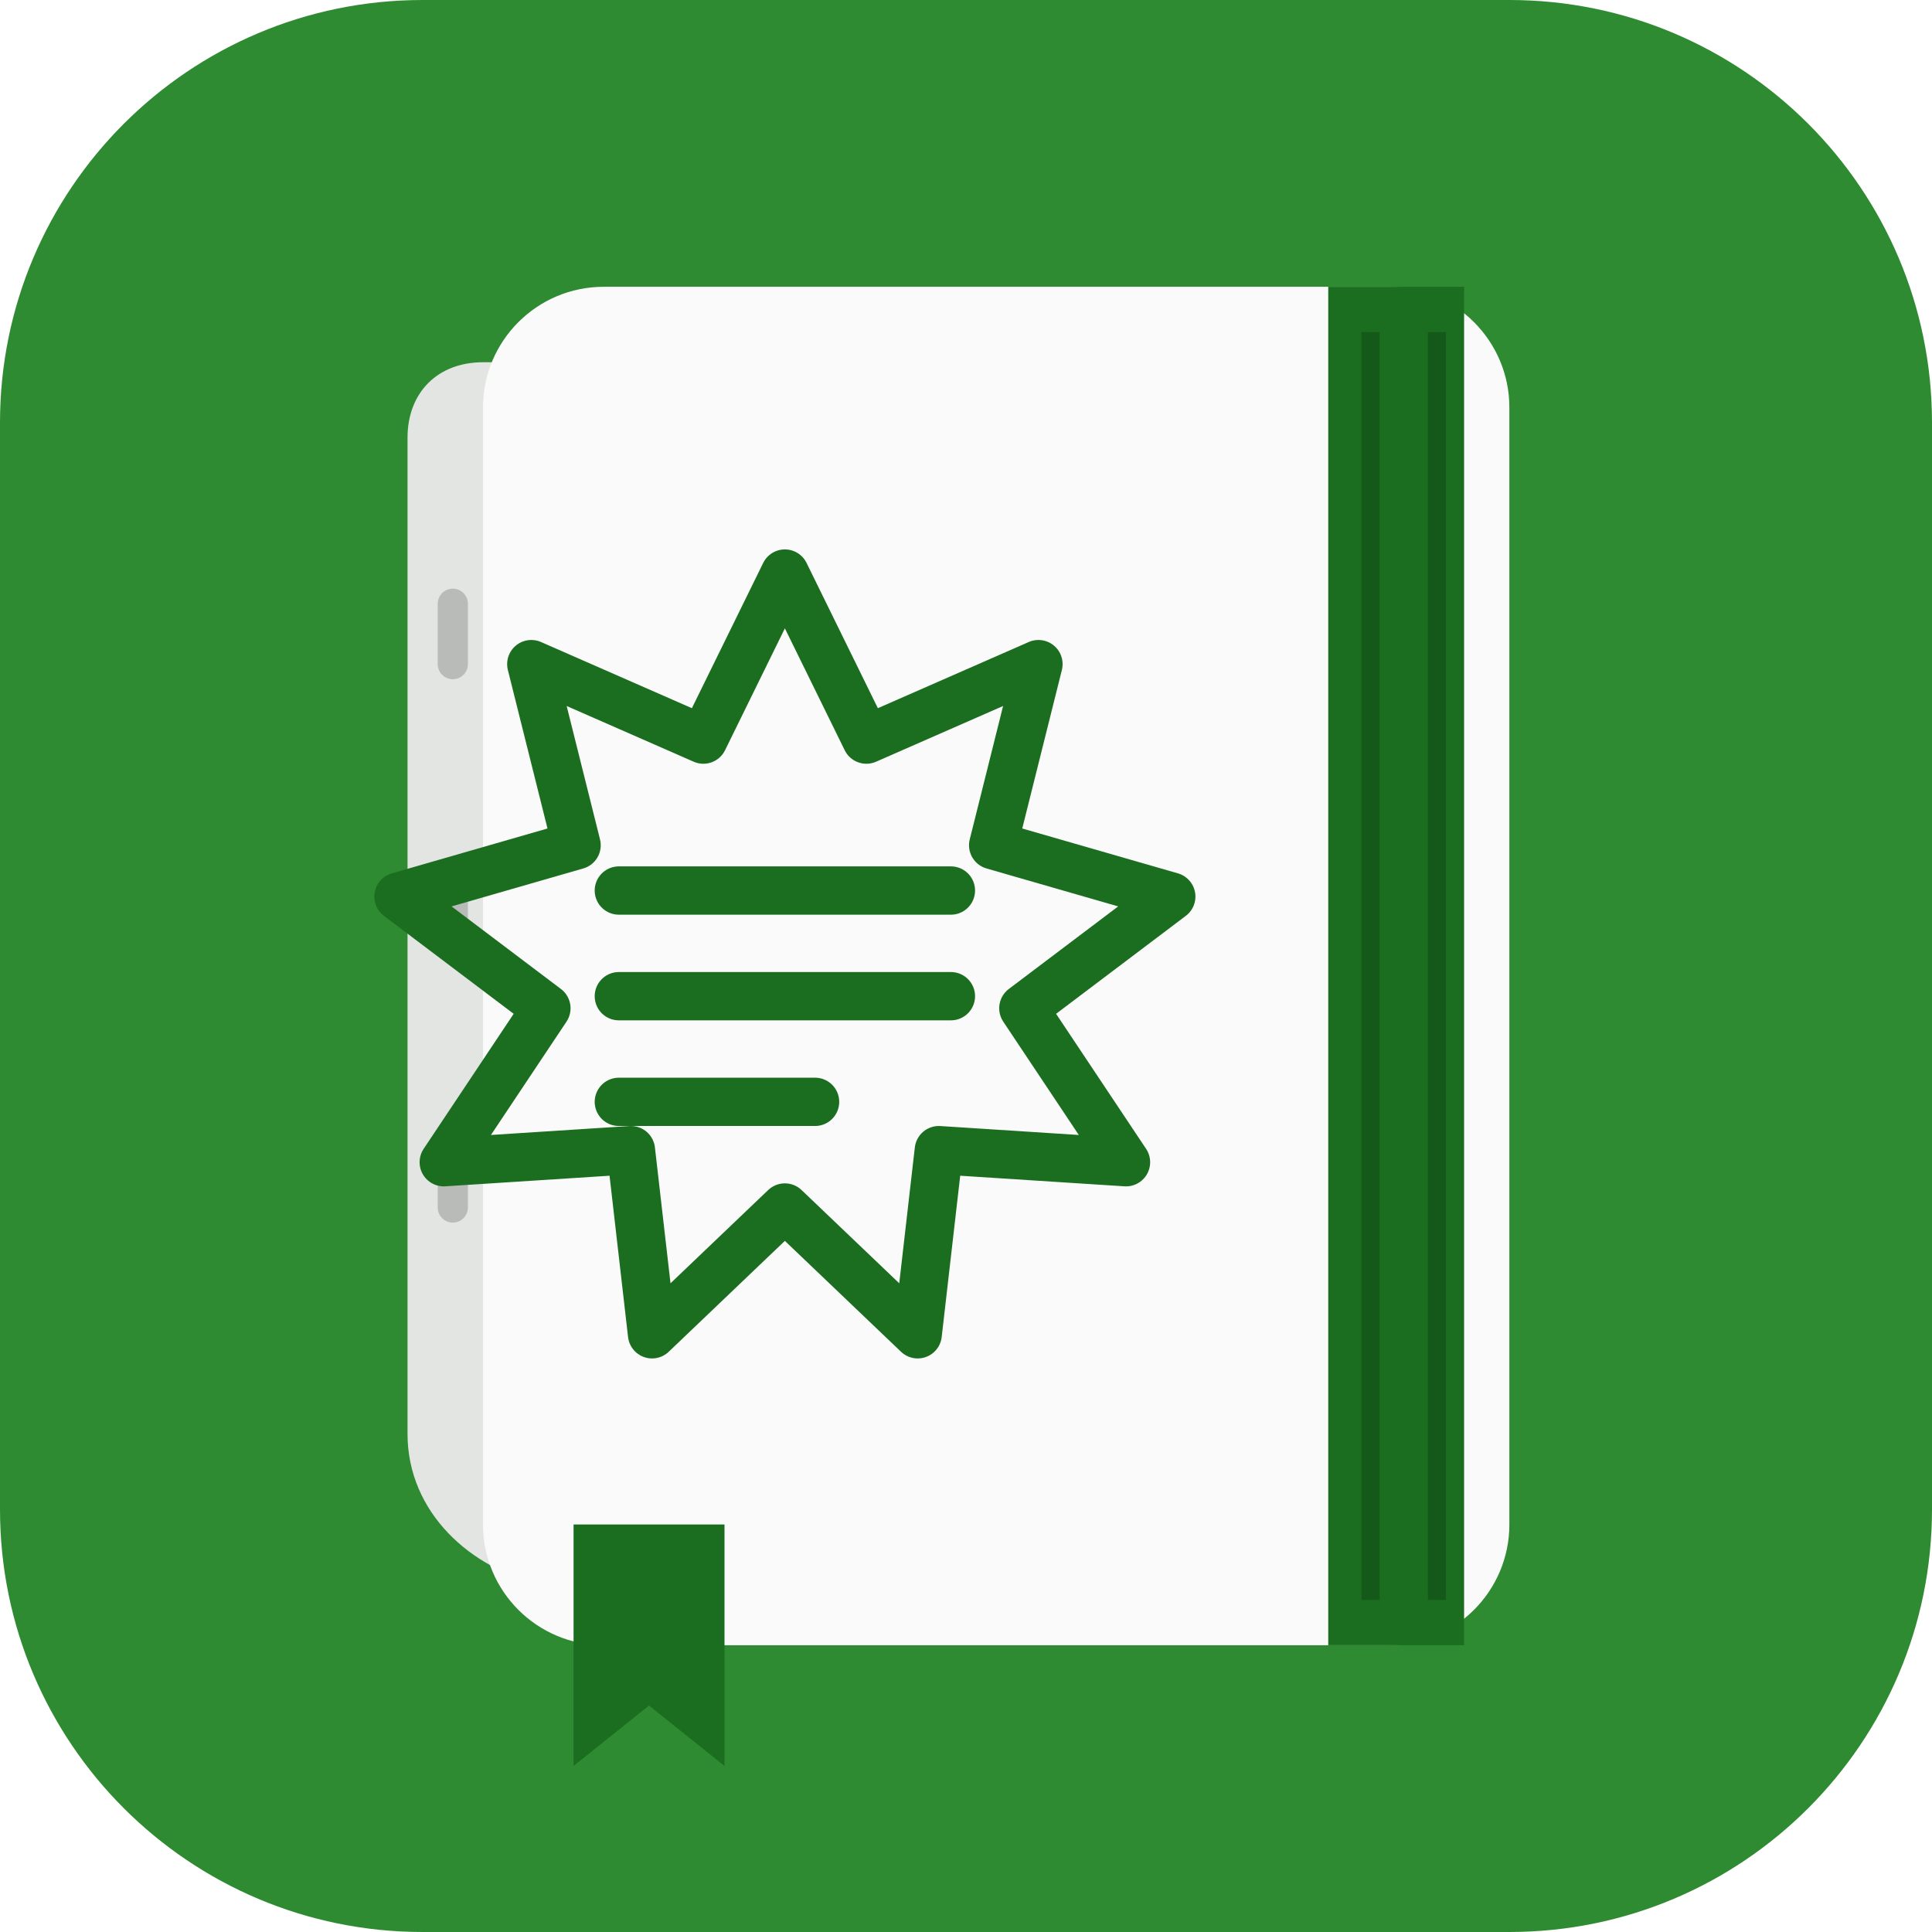
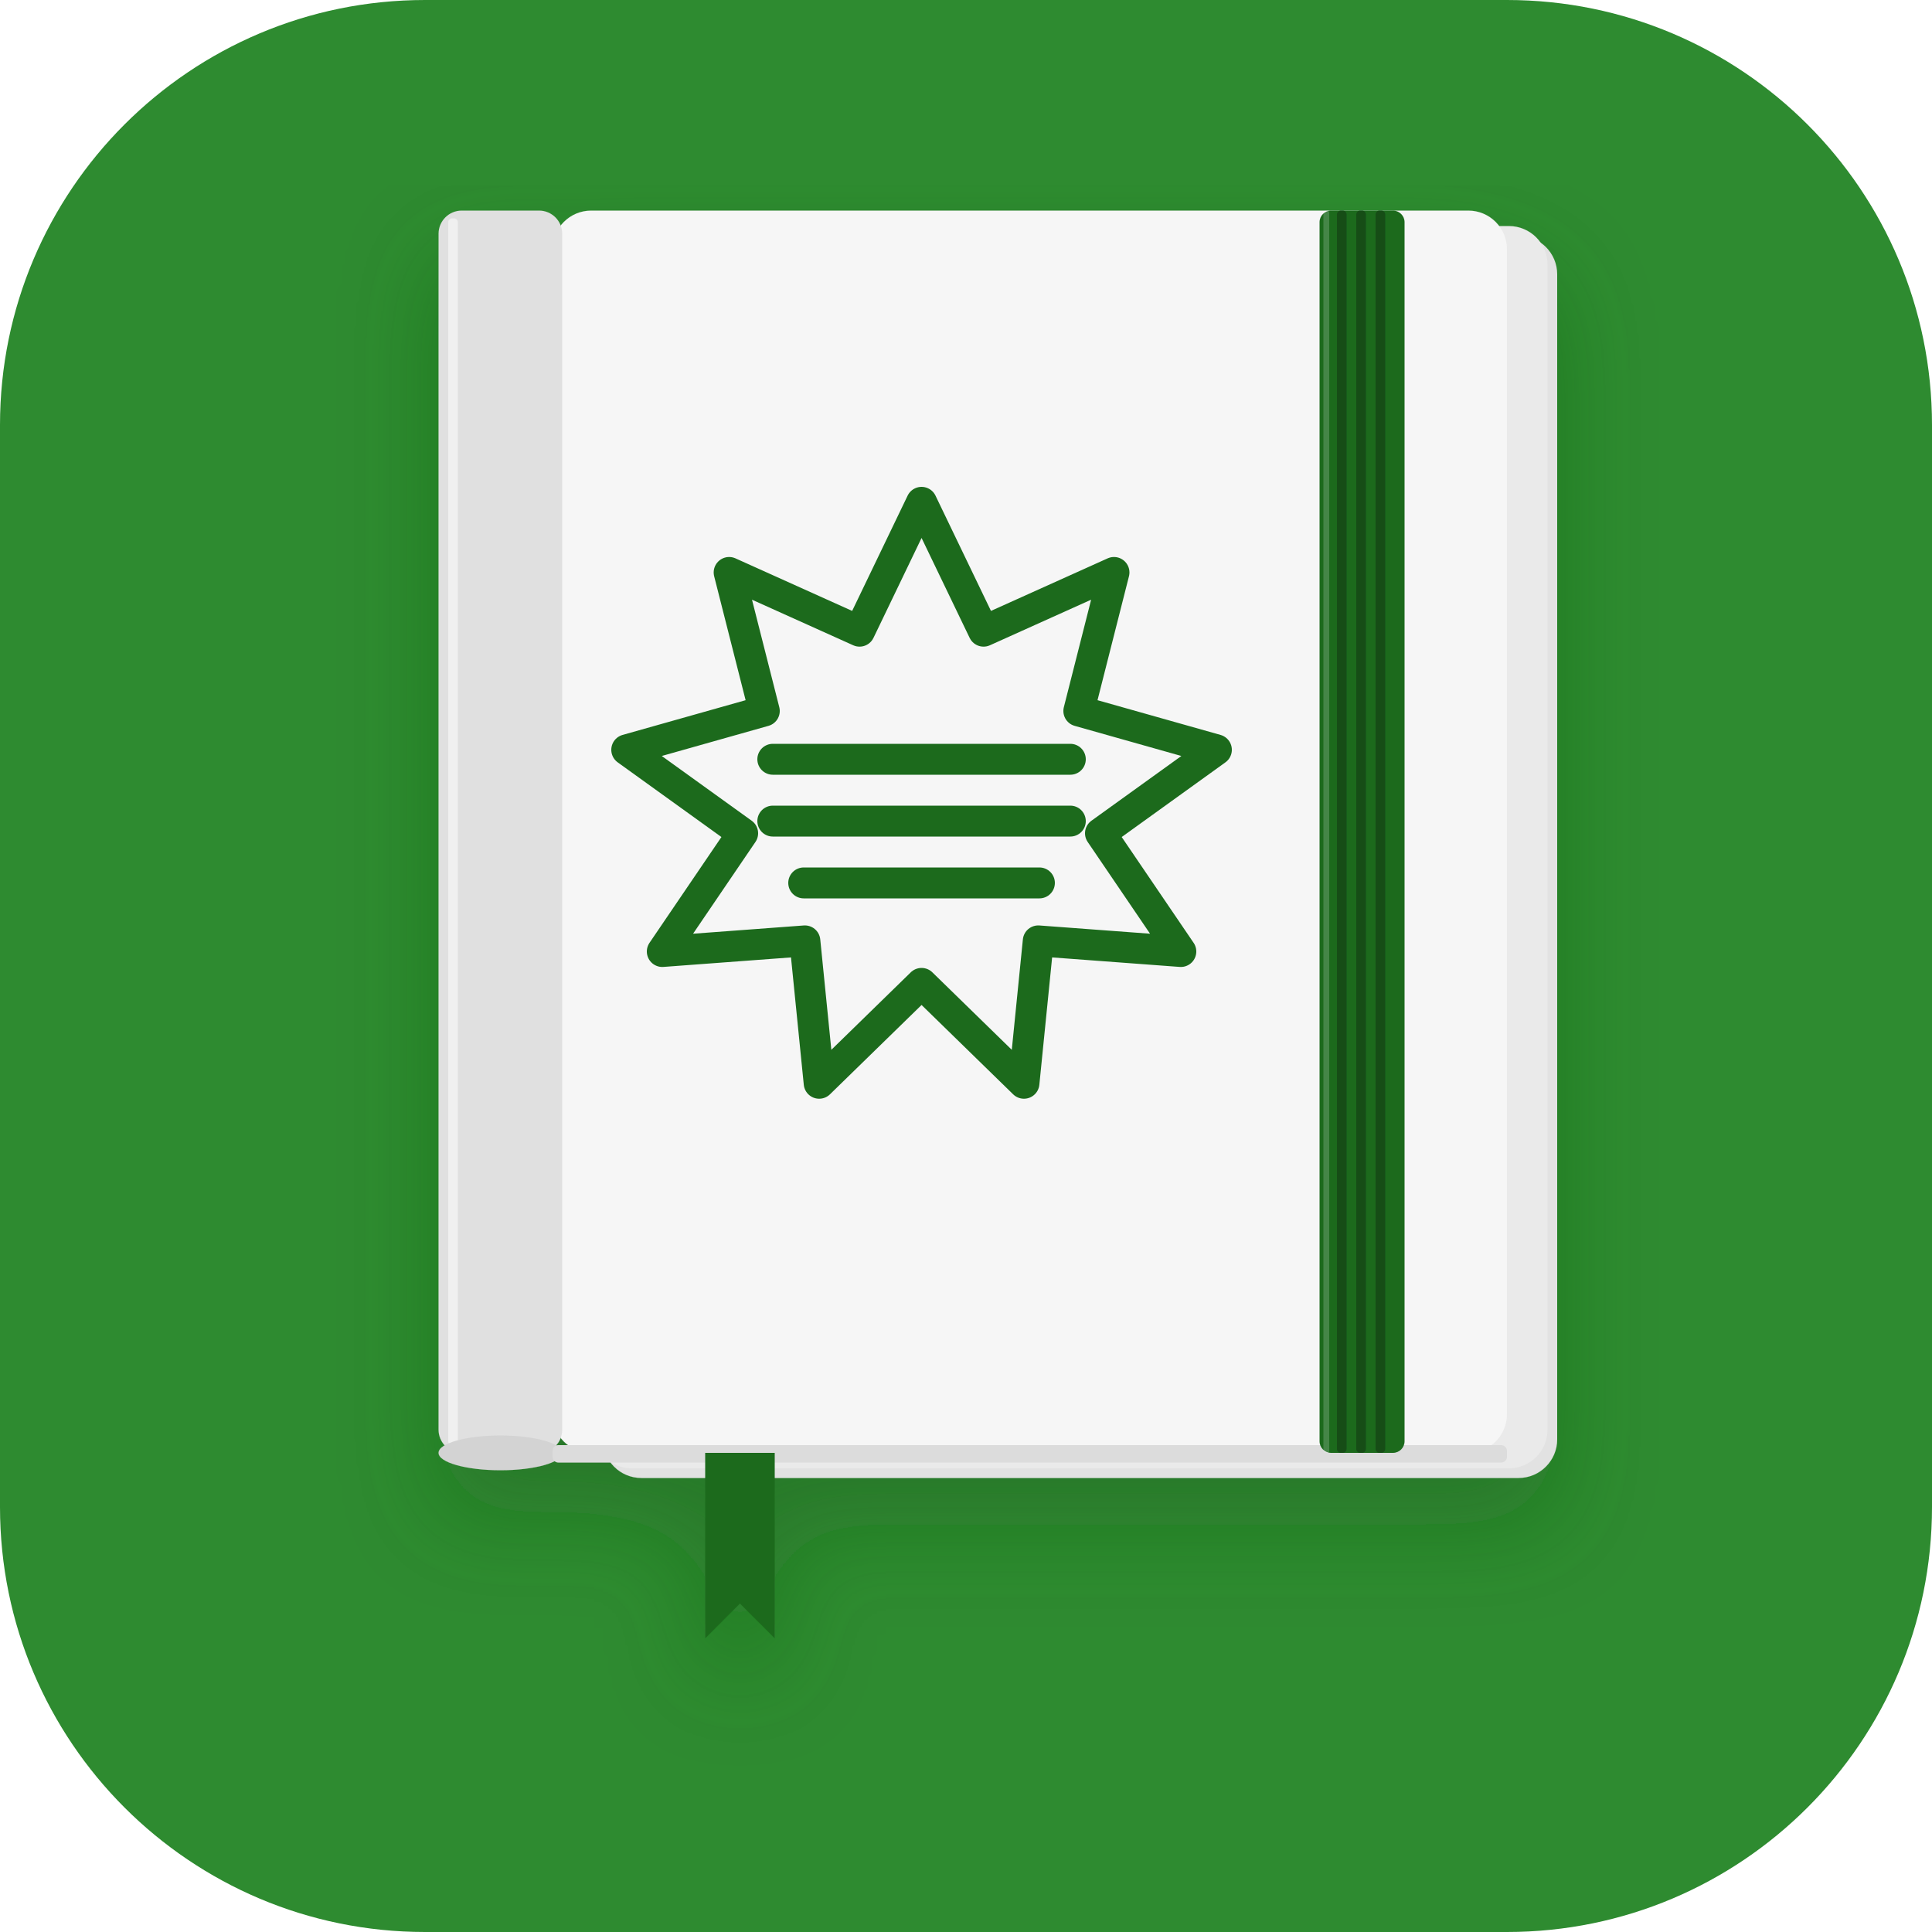
- <svg xmlns="http://www.w3.org/2000/svg" viewBox="0 0 64 64">
-   <rect width="64" height="64" rx="14" fill="#2E8B31" />
-   <path d="M16 12c-1.5 0-2.5 1-2.5 2.5v33c0 2.6 2.1 4.5 4.5 5l4 .9 2-3-2-3V13.5c0-.8.7-1.5 1.5-1.5z" fill="#E3E5E3" />
-   <line x1="15" y1="20" x2="15" y2="22" stroke="#B8BBB8" stroke-width="1" stroke-linecap="round" />
-   <line x1="15" y1="29" x2="15" y2="31" stroke="#B8BBB8" stroke-width="1" stroke-linecap="round" />
-   <line x1="15" y1="38" x2="15" y2="40" stroke="#B8BBB8" stroke-width="1" stroke-linecap="round" />
-   <rect x="16" y="9.5" width="34" height="45" rx="4" fill="#FAFAFA" />
-   <path d="M19 50.5h5v8l-2.5-2-2.5 2z" fill="#1B6E1F" />
-   <rect x="44" y="9.5" width="4.5" height="45" fill="#1B6E1F" />
-   <line x1="45.4" y1="11" x2="45.4" y2="53" stroke="#15591A" stroke-width="0.6" />
-   <line x1="47.6" y1="11" x2="47.6" y2="53" stroke="#15591A" stroke-width="0.6" />
-   <path d="M26 19 23.3 24.5 17.6 22 19.1 28 13.2 29.7 18.1 33.4 14.7 38.5 20.9 38.1 21.6 44.2 26 40 30.4 44.2 31.1 38.1 37.3 38.5 33.9 33.4 38.8 29.7 32.9 28 34.4 22 28.7 24.5 Z" fill="none" stroke="#1B6E1F" stroke-width="1.6" stroke-linejoin="round" />
-   <line x1="20.5" y1="29.5" x2="31.5" y2="29.5" stroke="#1B6E1F" stroke-width="1.6" stroke-linecap="round" />
-   <line x1="20.5" y1="33" x2="31.5" y2="33" stroke="#1B6E1F" stroke-width="1.6" stroke-linecap="round" />
-   <line x1="20.5" y1="36.5" x2="27" y2="36.5" stroke="#1B6E1F" stroke-width="1.6" stroke-linecap="round" />
+ <svg xmlns="http://www.w3.org/2000/svg" viewBox="0 0 1000 1000" width="1024" height="1024">
+   <defs>
+     <filter id="journal-shadow" x="-10%" y="-5%" width="122%" height="122%">
+       <feDropShadow dx="0" dy="24" stdDeviation="24" flood-color="#1a5c1e" flood-opacity="0.38" />
+     </filter>
+   </defs>
+   <rect x="0" y="0" width="1000" height="1000" rx="220" ry="220" fill="#2E8B30" />
+   <g filter="url(#journal-shadow)">
+     <rect x="312" y="122" width="494" height="643" rx="20" fill="#E2E2E2" />
+     <rect x="307" y="117" width="494" height="643" rx="20" fill="#EAEAEA" />
+     <rect x="286" y="109" width="494" height="643" rx="20" fill="#F6F6F6" />
+     <rect x="227" y="109" width="64" height="643" rx="12" fill="#E0E0E0" />
+     <rect x="232" y="113" width="5" height="635" rx="2" fill="rgba(255,255,255,0.5)" />
+     <ellipse cx="259" cy="752" rx="32" ry="9" fill="#D3D3D3" />
+     <rect x="286" y="748" width="494" height="9" rx="3" fill="#DCDCDC" />
+     <rect x="683" y="109" width="44" height="643" rx="6" fill="#1B6B1E" />
+     <rect x="692" y="109" width="5" height="643" rx="2" fill="#144D17" />
+     <rect x="702" y="109" width="5" height="643" rx="2" fill="#144D17" />
+     <rect x="712" y="109" width="5" height="643" rx="2" fill="#144D17" />
+     <rect x="685" y="109" width="3" height="643" rx="1" fill="rgba(255,255,255,0.18)" />
+     <path d="M 365,752 L 365,848 L 383,830 L 401,848 L 401,752 Z" fill="#1B6B1E" />
+     <path d="       M 477.0,260.0       L 444.9,326.7       L 377.4,296.3       L 395.6,368.0       L 324.4,388.1       L 384.4,431.3       L 342.8,492.5       L 416.6,487.0       L 424.0,560.7       L 477.0,509.0       L 530.0,560.7       L 537.4,487.0       L 611.2,492.5       L 569.6,431.3       L 629.6,388.1       L 558.4,368.0       L 576.6,296.3       L 509.1,326.7       Z     " fill="none" stroke="#1B6B1E" stroke-width="16" stroke-linejoin="round" />
+     <line x1="400" y1="393" x2="554" y2="393" stroke="#1B6B1E" stroke-width="16" stroke-linecap="round" />
+     <line x1="400" y1="425" x2="554" y2="425" stroke="#1B6B1E" stroke-width="16" stroke-linecap="round" />
+     <line x1="416" y1="457" x2="538" y2="457" stroke="#1B6B1E" stroke-width="16" stroke-linecap="round" />
+   </g>
</svg>
